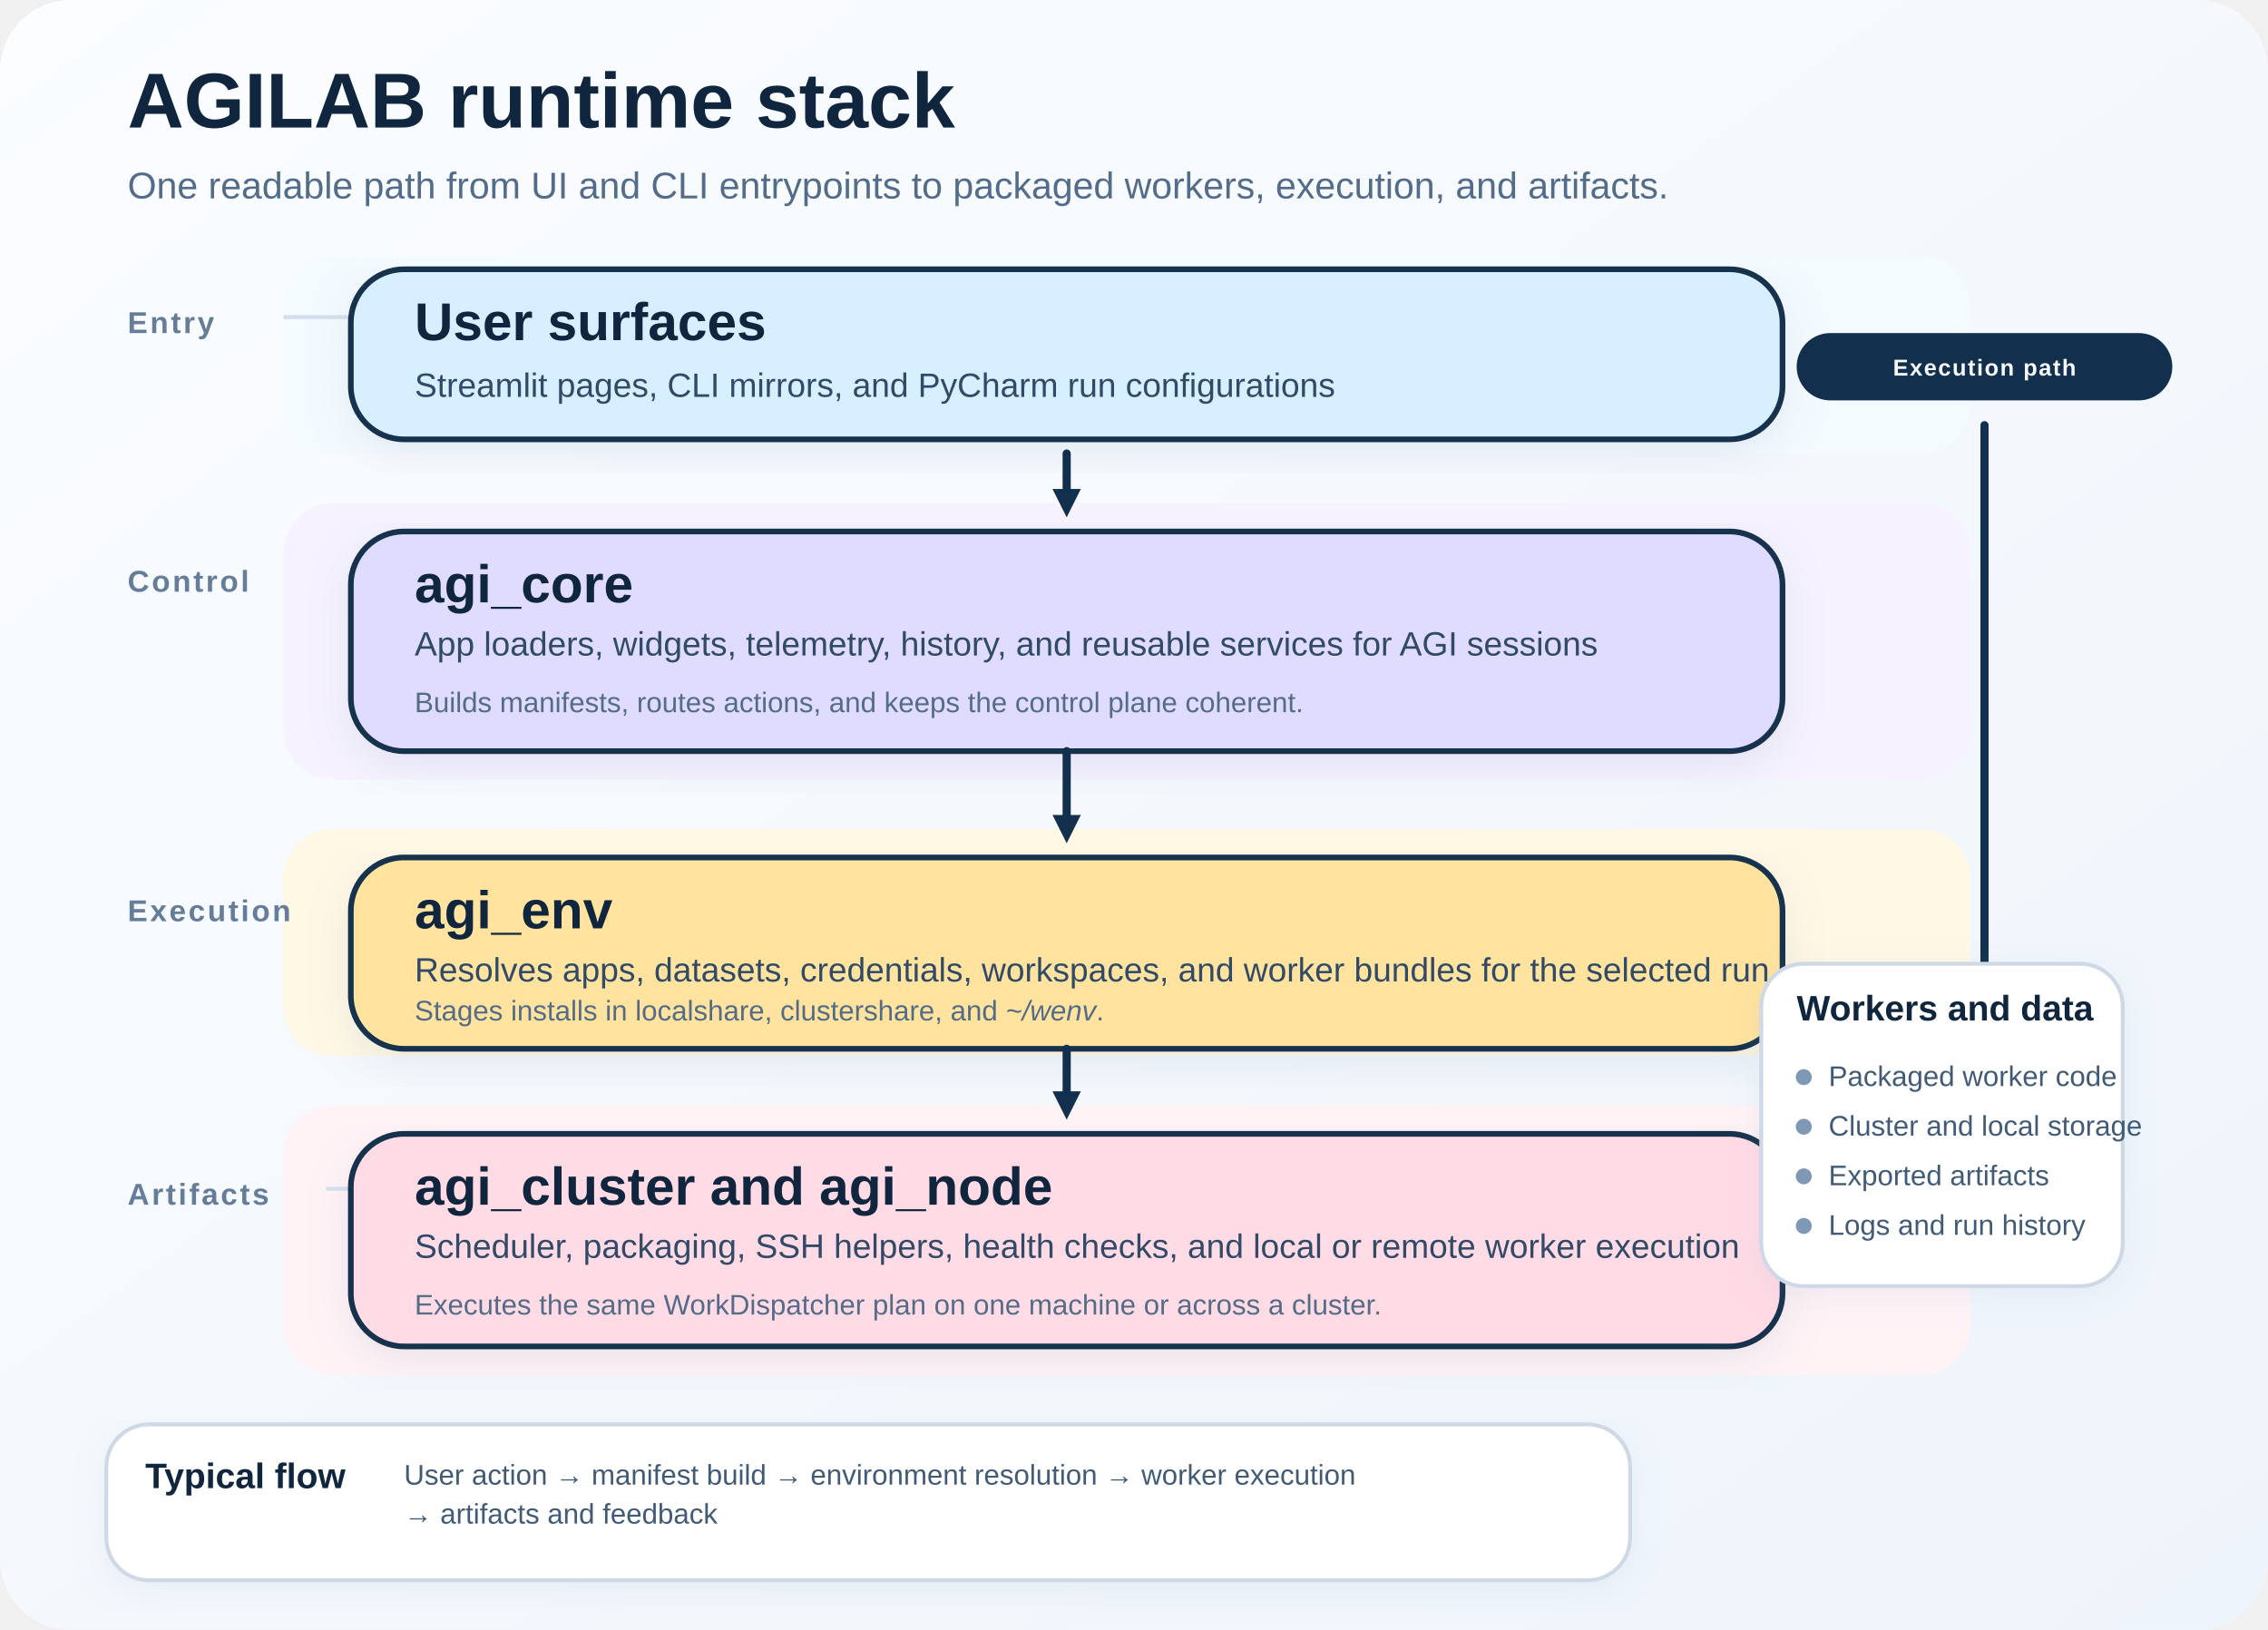
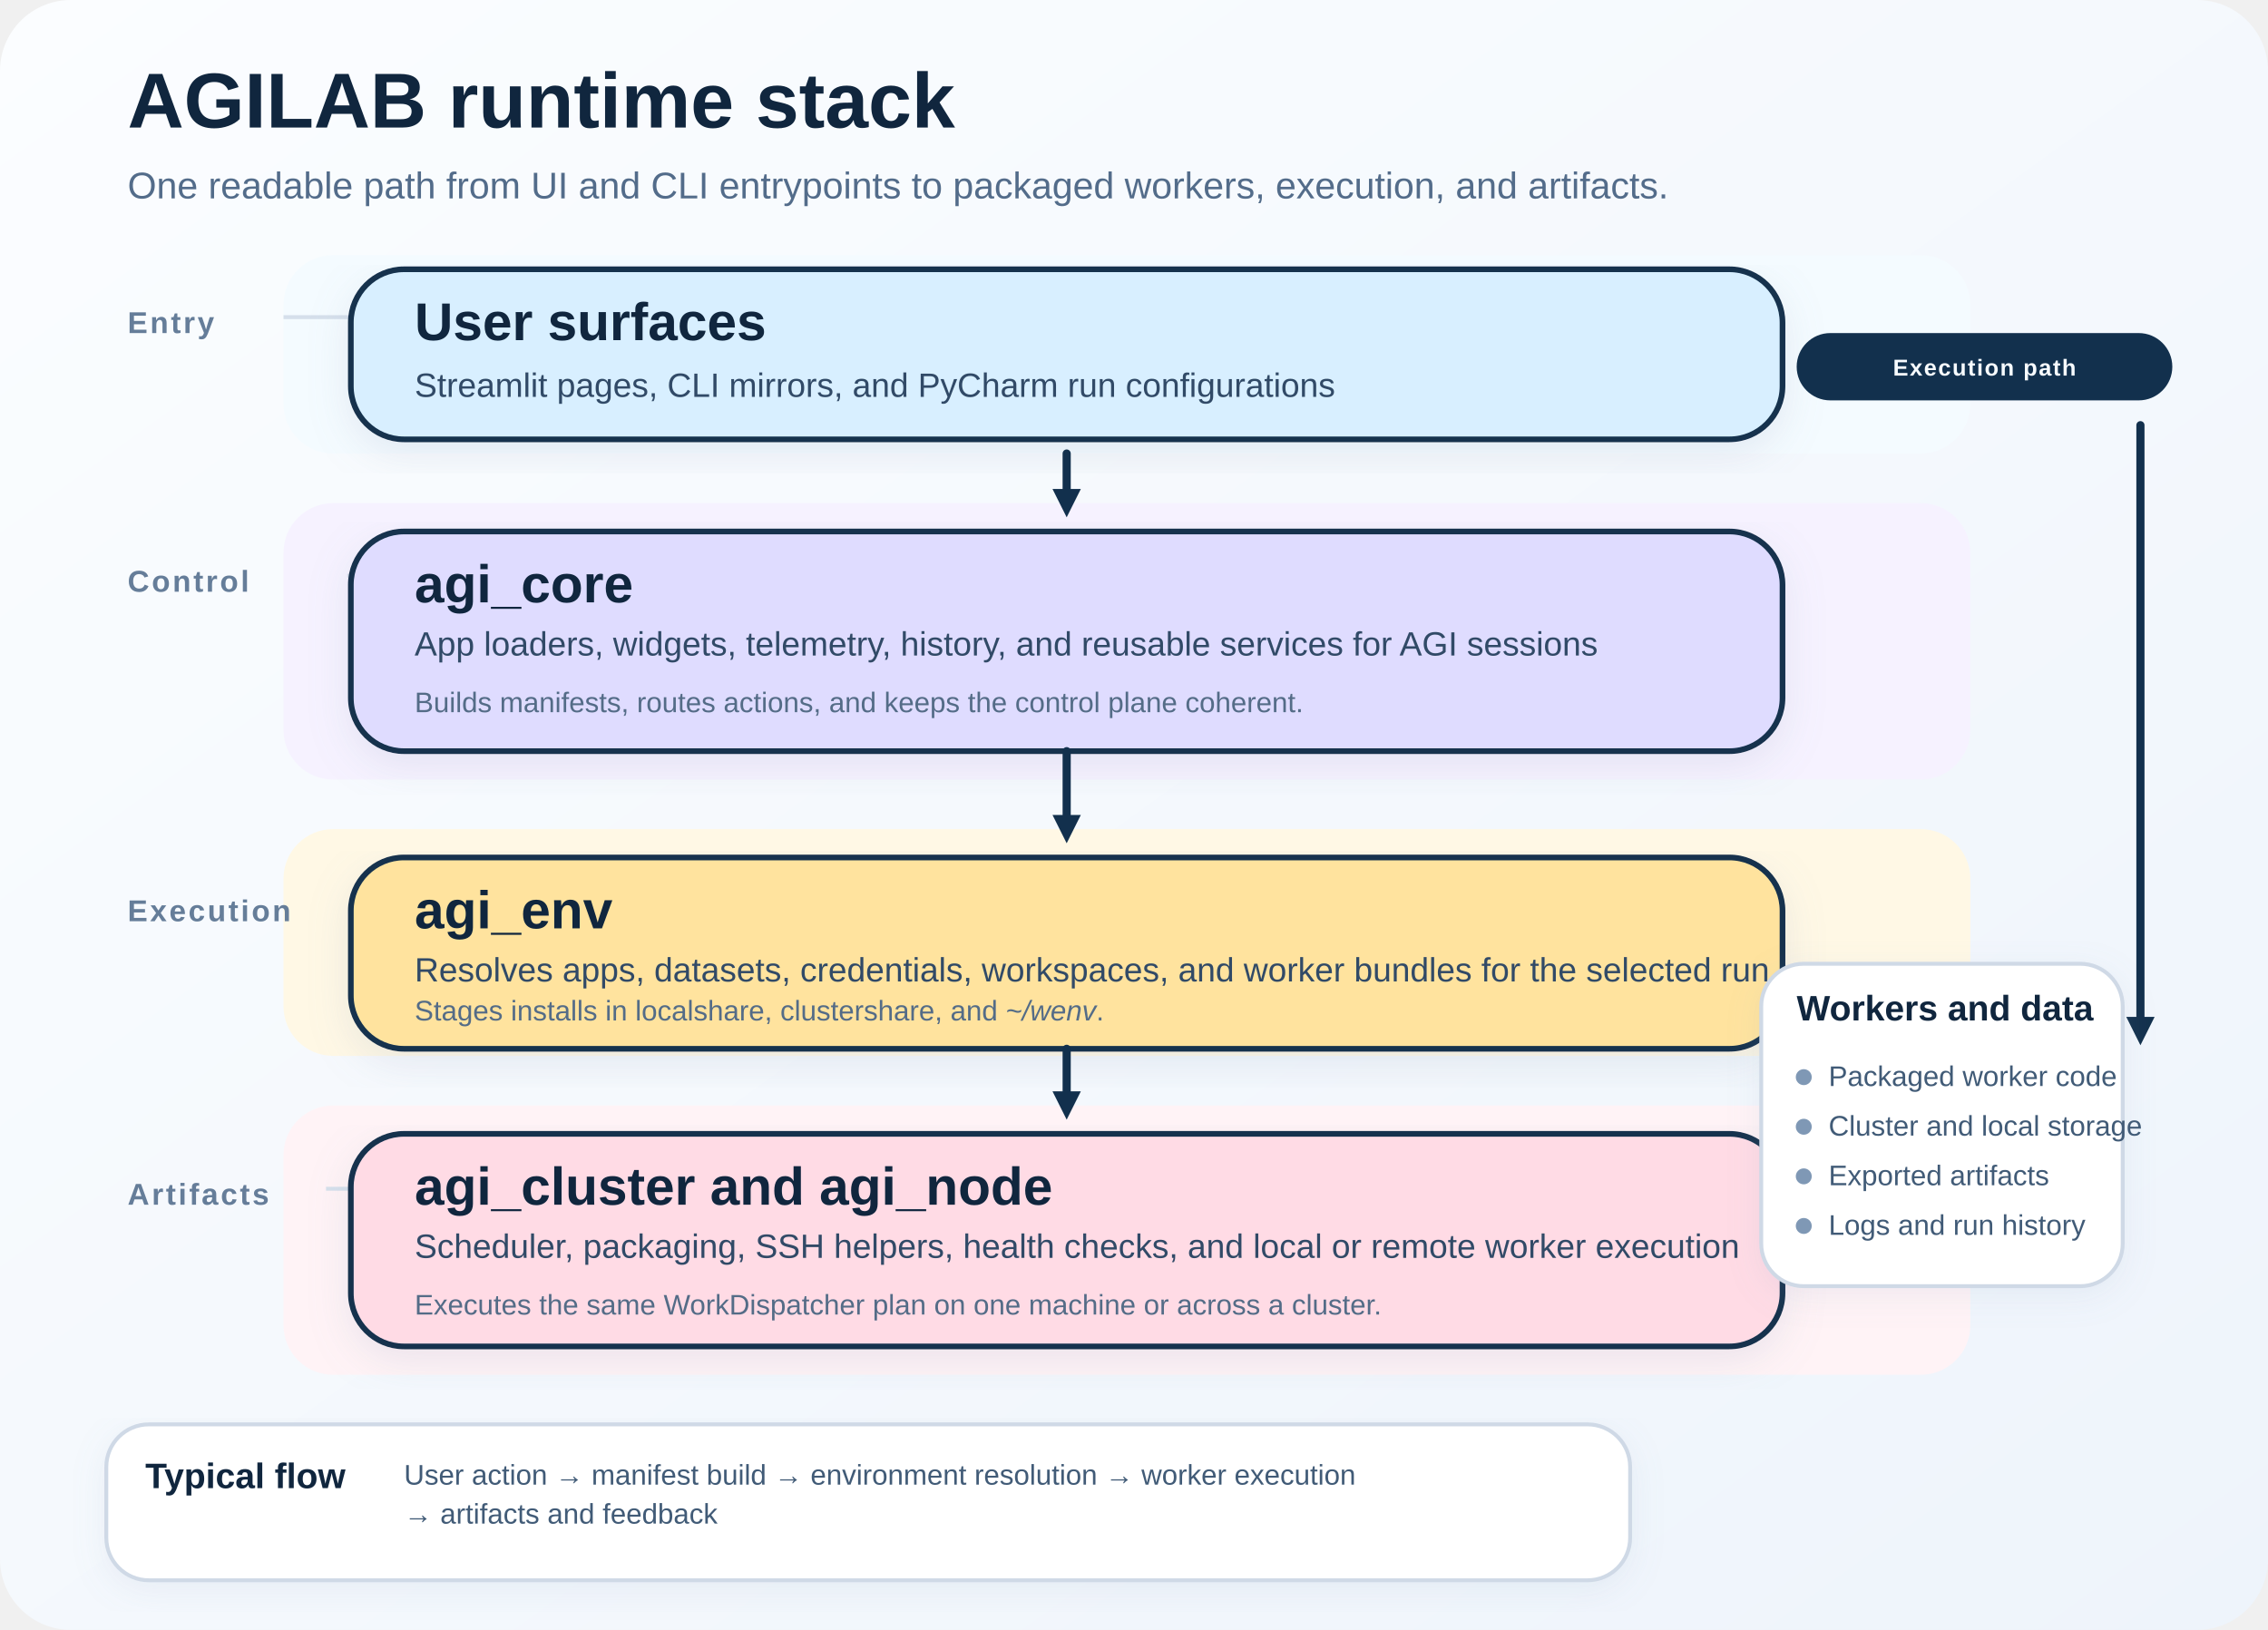
<svg xmlns="http://www.w3.org/2000/svg" width="1280" height="920" viewBox="0 0 1280 920" role="img" aria-labelledby="title desc">
  <defs>
    <style>
      text {
        font-family: Arial, Helvetica, sans-serif;
        fill: #10263e;
      }
      .title {
        font-size: 44px;
        font-weight: 700;
      }
      .subtitle {
        font-size: 21px;
        fill: #536c8a;
      }
      .lane-label {
        font-size: 17px;
        font-weight: 700;
        letter-spacing: 0.08em;
        text-transform: uppercase;
        fill: #657d99;
      }
      .lane-rule {
        stroke: #d5dfeb;
        stroke-width: 2.2;
      }
      .box {
        stroke: #12304d;
        stroke-width: 3.2;
        rx: 30;
        ry: 30;
        filter: url(#shadow);
      }
      .box-title {
        font-size: 30px;
        font-weight: 700;
      }
      .box-body {
        font-size: 19px;
        fill: #314a67;
      }
      .box-note {
        font-size: 16px;
        fill: #546c87;
      }
      .callout {
        stroke: #cfd9e6;
        stroke-width: 2.2;
        rx: 24;
        ry: 24;
        filter: url(#shadow-soft);
      }
      .callout-title {
        font-size: 20px;
        font-weight: 700;
      }
      .callout-body {
        font-size: 16px;
        fill: #415b77;
      }
      .arrow {
        stroke: #12304d;
        stroke-width: 4.6;
        stroke-linecap: round;
      }
      .arrow-soft {
        stroke: #7d92ae;
        stroke-width: 3.4;
        stroke-linecap: round;
      }
      .arrow-head {
        fill: #12304d;
      }
      .arrow-head-soft {
        fill: #7d92ae;
      }
      .badge {
        fill: #12304d;
      }
      .badge-text {
        font-size: 13px;
        font-weight: 700;
        fill: #f7fbff;
        letter-spacing: 0.06em;
        text-transform: uppercase;
      }
      .bullet {
        fill: #7f98b5;
      }
    </style>
    <linearGradient id="bg" x1="0%" y1="0%" x2="100%" y2="100%">
      <stop offset="0%" stop-color="#fbfdff" />
      <stop offset="100%" stop-color="#eef4fb" />
    </linearGradient>
    <filter id="shadow" x="-10%" y="-10%" width="130%" height="130%">
      <feDropShadow dx="0" dy="7" stdDeviation="11" flood-color="#90a5c1" flood-opacity="0.18" />
    </filter>
    <filter id="shadow-soft" x="-10%" y="-10%" width="130%" height="130%">
      <feDropShadow dx="0" dy="5" stdDeviation="9" flood-color="#90a5c1" flood-opacity="0.13" />
    </filter>
  </defs>
  <rect width="1280" height="920" fill="url(#bg)" rx="40" ry="40" />
  <g transform="translate(72,72)">
    <text class="title" x="0" y="0">AGILAB runtime stack</text>
    <text class="subtitle" x="0" y="40">One readable path from UI and CLI entrypoints to packaged workers, execution, and artifacts.</text>
  </g>
  <rect x="160" y="144" width="952" height="112" fill="#f4fbff" rx="28" ry="28" />
  <rect x="160" y="284" width="952" height="156" fill="#f6f2ff" rx="28" ry="28" />
  <rect x="160" y="468" width="952" height="128" fill="#fff8e5" rx="28" ry="28" />
  <rect x="160" y="624" width="952" height="152" fill="#fff3f6" rx="28" ry="28" />
  <g transform="translate(72,154)">
    <text class="lane-label" x="0" y="34">Entry</text>
    <line class="lane-rule" x1="88" y1="25" x2="180" y2="25" />
    <text class="lane-label" x="0" y="180">Control</text>
    <line class="lane-rule" x1="124" y1="171" x2="212" y2="171" />
    <text class="lane-label" x="0" y="366">Execution</text>
    <line class="lane-rule" x1="148" y1="357" x2="238" y2="357" />
    <text class="lane-label" x="0" y="526">Artifacts</text>
    <line class="lane-rule" x1="112" y1="517" x2="180" y2="517" />
  </g>
  <g transform="translate(198,152)">
    <rect class="box" width="808" height="96" fill="#d8efff" />
    <text class="box-title" x="36" y="40">User surfaces</text>
    <text class="box-body" x="36" y="72">
      <tspan x="36" dy="0">Streamlit pages, CLI mirrors, and PyCharm run configurations</tspan>
    </text>
  </g>
  <g transform="translate(198,300)">
    <rect class="box" width="808" height="124" fill="#dfdcff" />
    <text class="box-title" x="36" y="40">agi_core</text>
    <text class="box-body" x="36" y="70">
      <tspan x="36" dy="0">App loaders, widgets, telemetry, history, and reusable services for AGI sessions</tspan>
    </text>
    <text class="box-note" x="36" y="102">Builds manifests, routes actions, and keeps the control plane coherent.</text>
  </g>
  <g transform="translate(198,484)">
    <rect class="box" width="808" height="108" fill="#ffe39e" />
    <text class="box-title" x="36" y="40">agi_env</text>
    <text class="box-body" x="36" y="70">
      <tspan x="36" dy="0">Resolves apps, datasets, credentials, workspaces, and worker bundles for the selected run</tspan>
    </text>
    <text class="box-note" x="36" y="92">Stages installs in localshare, clustershare, and <tspan font-style="italic">~/wenv</tspan>.</text>
  </g>
  <g transform="translate(198,640)">
    <rect class="box" width="808" height="120" fill="#ffdbe5" />
    <text class="box-title" x="36" y="40">agi_cluster and agi_node</text>
    <text class="box-body" x="36" y="70">
      <tspan x="36" dy="0">Scheduler, packaging, SSH helpers, health checks, and local or remote worker execution</tspan>
    </text>
    <text class="box-note" x="36" y="102">Executes the same WorkDispatcher plan on one machine or across a cluster.</text>
  </g>
  <g transform="translate(1014,188)">
    <rect class="badge" width="212" height="38" rx="19" ry="19" />
    <text class="badge-text" x="106" y="24" text-anchor="middle">Execution path</text>
-     <line class="arrow" x1="106" y1="52" x2="106" y2="386" />
-     <polygon class="arrow-head" points="98,386 114,386 106,402" />
+     <line class="arrow" x1="194" y1="52" x2="194" y2="386" />
+     <polygon class="arrow-head" points="186,386 202,386 194,402" />
  </g>
  <g transform="translate(994,544)">
    <rect class="callout" width="204" height="182" fill="#ffffff" />
    <text class="callout-title" x="20" y="32">Workers and data</text>
    <circle class="bullet" cx="24" cy="64" r="4.5" />
    <text class="callout-body" x="38" y="69">Packaged worker code</text>
    <circle class="bullet" cx="24" cy="92" r="4.5" />
    <text class="callout-body" x="38" y="97">Cluster and local storage</text>
    <circle class="bullet" cx="24" cy="120" r="4.5" />
    <text class="callout-body" x="38" y="125">Exported artifacts</text>
    <circle class="bullet" cx="24" cy="148" r="4.5" />
    <text class="callout-body" x="38" y="153">Logs and run history</text>
  </g>
  <g transform="translate(60,804)">
    <rect class="callout" width="860" height="88" fill="#ffffff" />
    <text class="callout-title" x="22" y="36">Typical flow</text>
    <text class="callout-body" x="168" y="34">
      <tspan x="168" dy="0">User action → manifest build → environment resolution → worker execution</tspan>
      <tspan x="168" dy="22">→ artifacts and feedback</tspan>
    </text>
  </g>
  <line class="arrow" x1="602" y1="256" x2="602" y2="276" />
  <polygon class="arrow-head" points="594,276 610,276 602,292" />
  <line class="arrow" x1="602" y1="424" x2="602" y2="460" />
  <polygon class="arrow-head" points="594,460 610,460 602,476" />
  <line class="arrow" x1="602" y1="592" x2="602" y2="616" />
  <polygon class="arrow-head" points="594,616 610,616 602,632" />
</svg>
